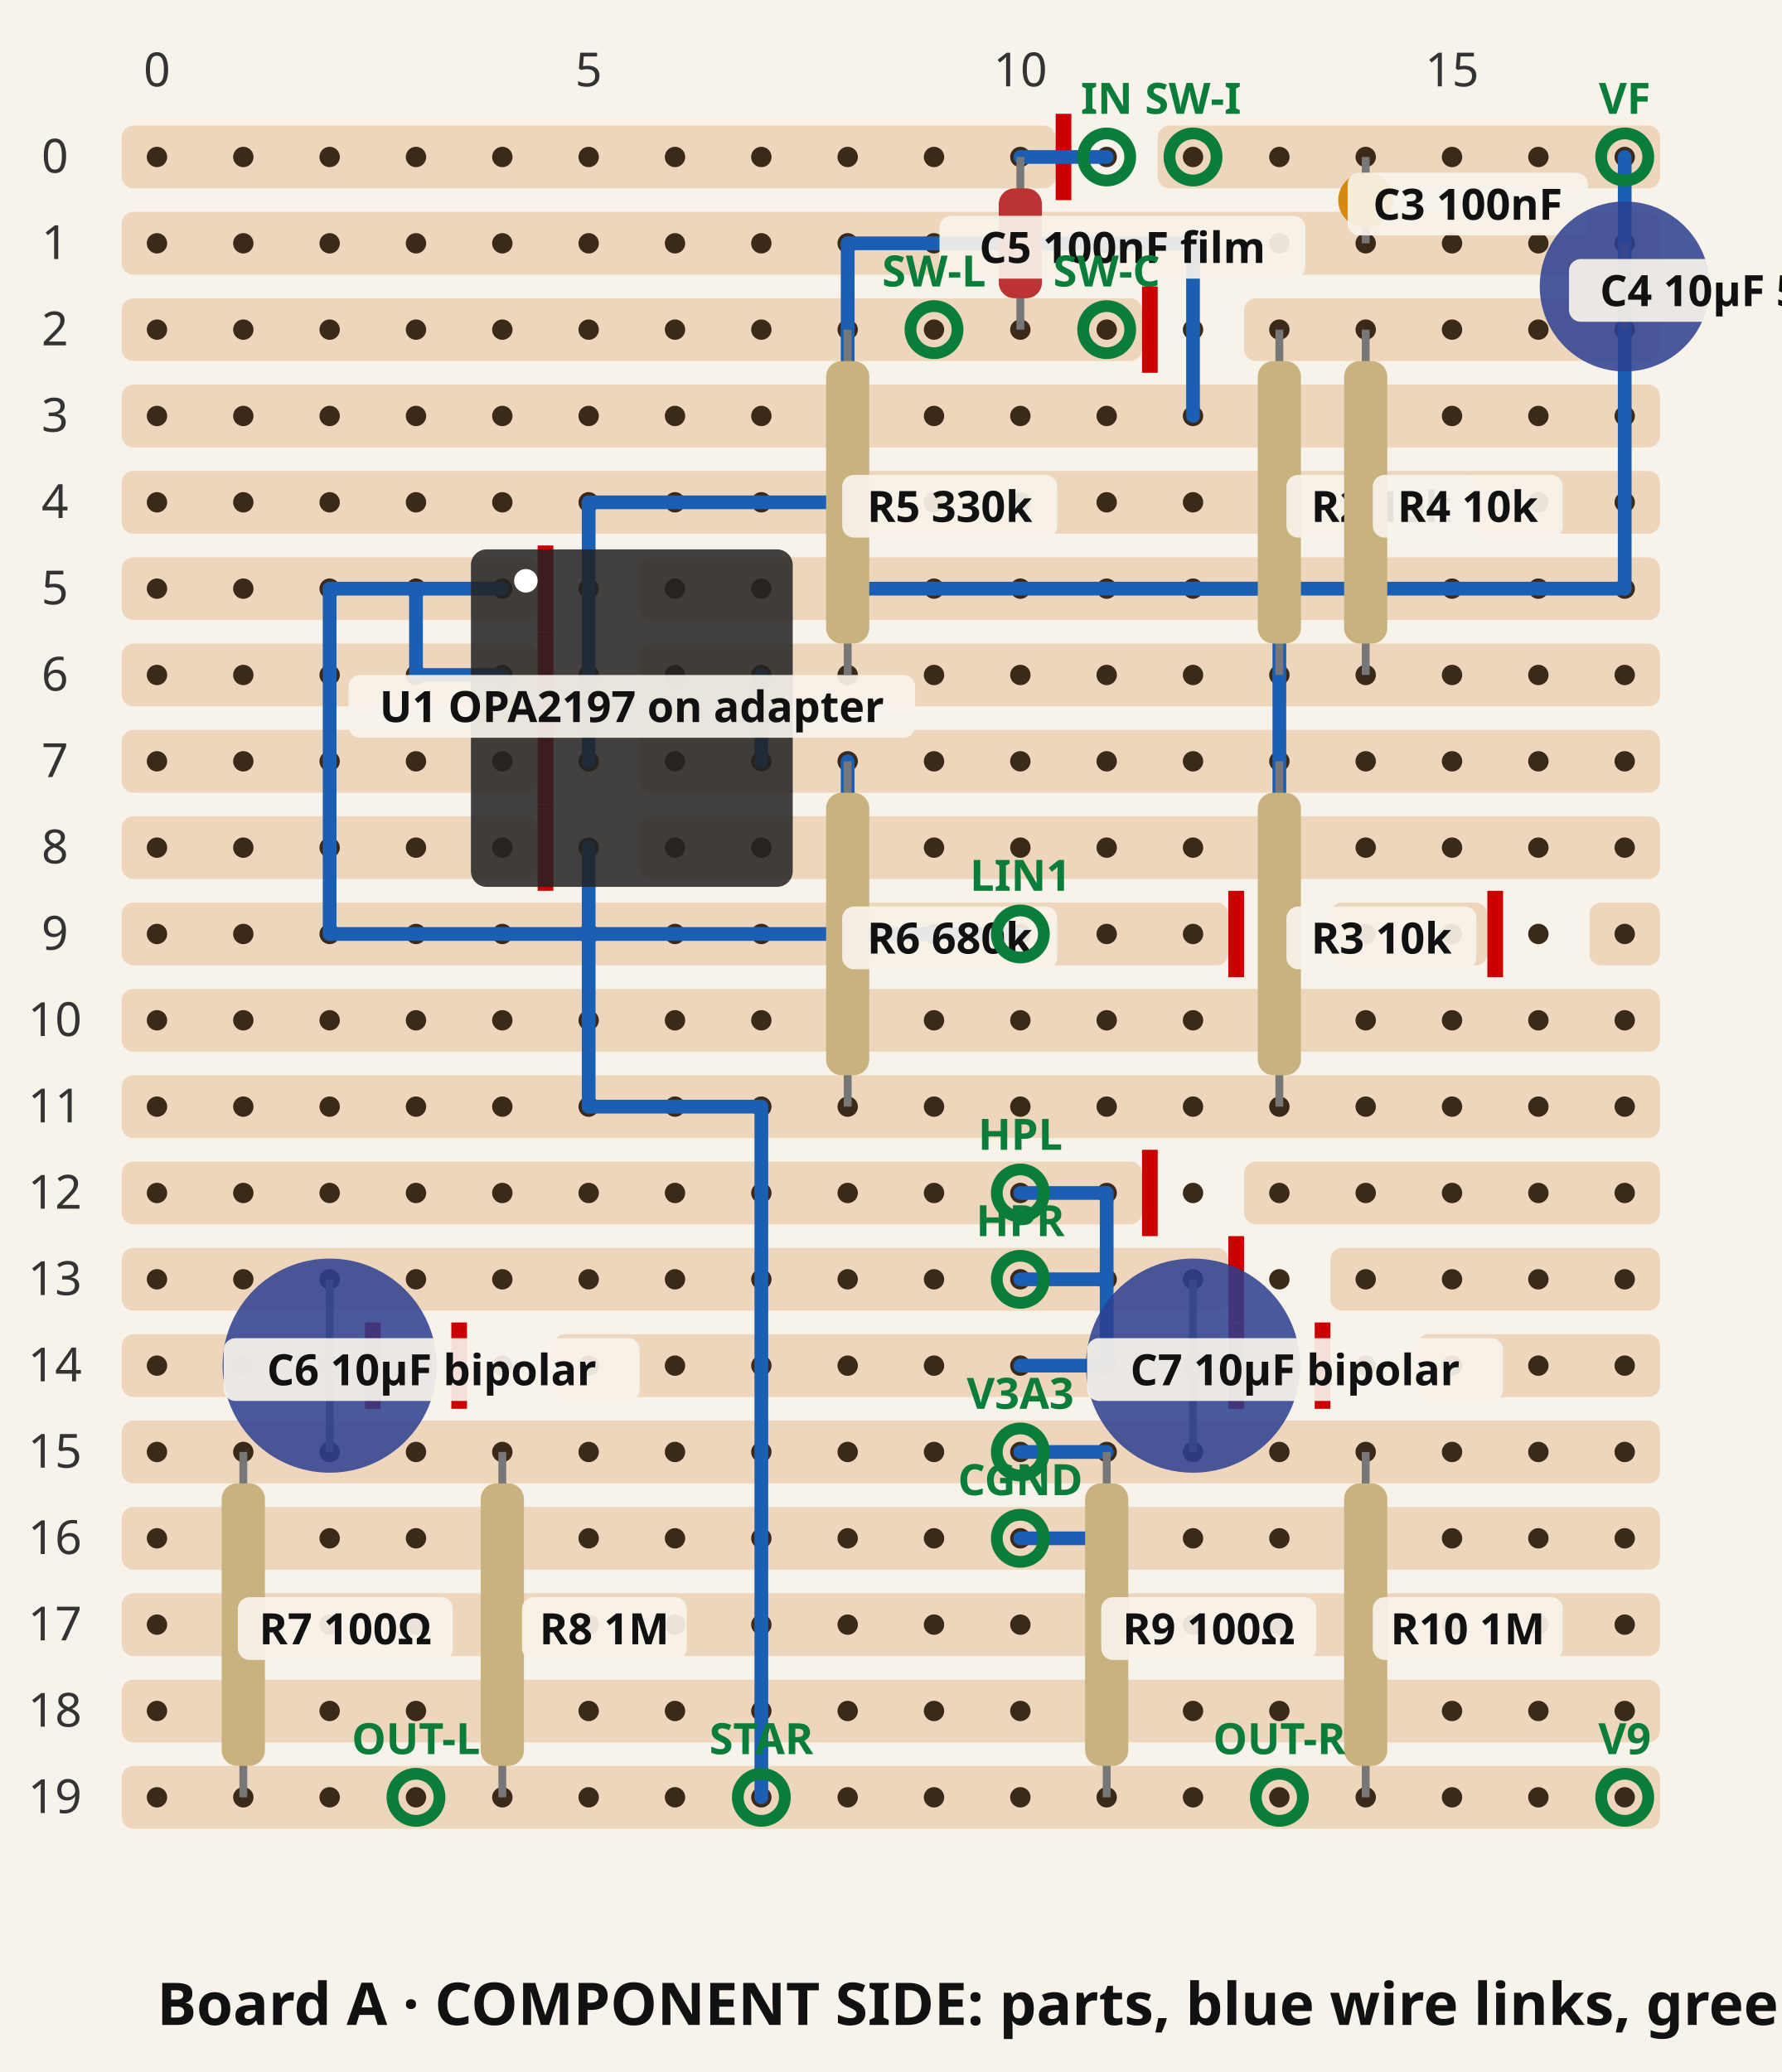
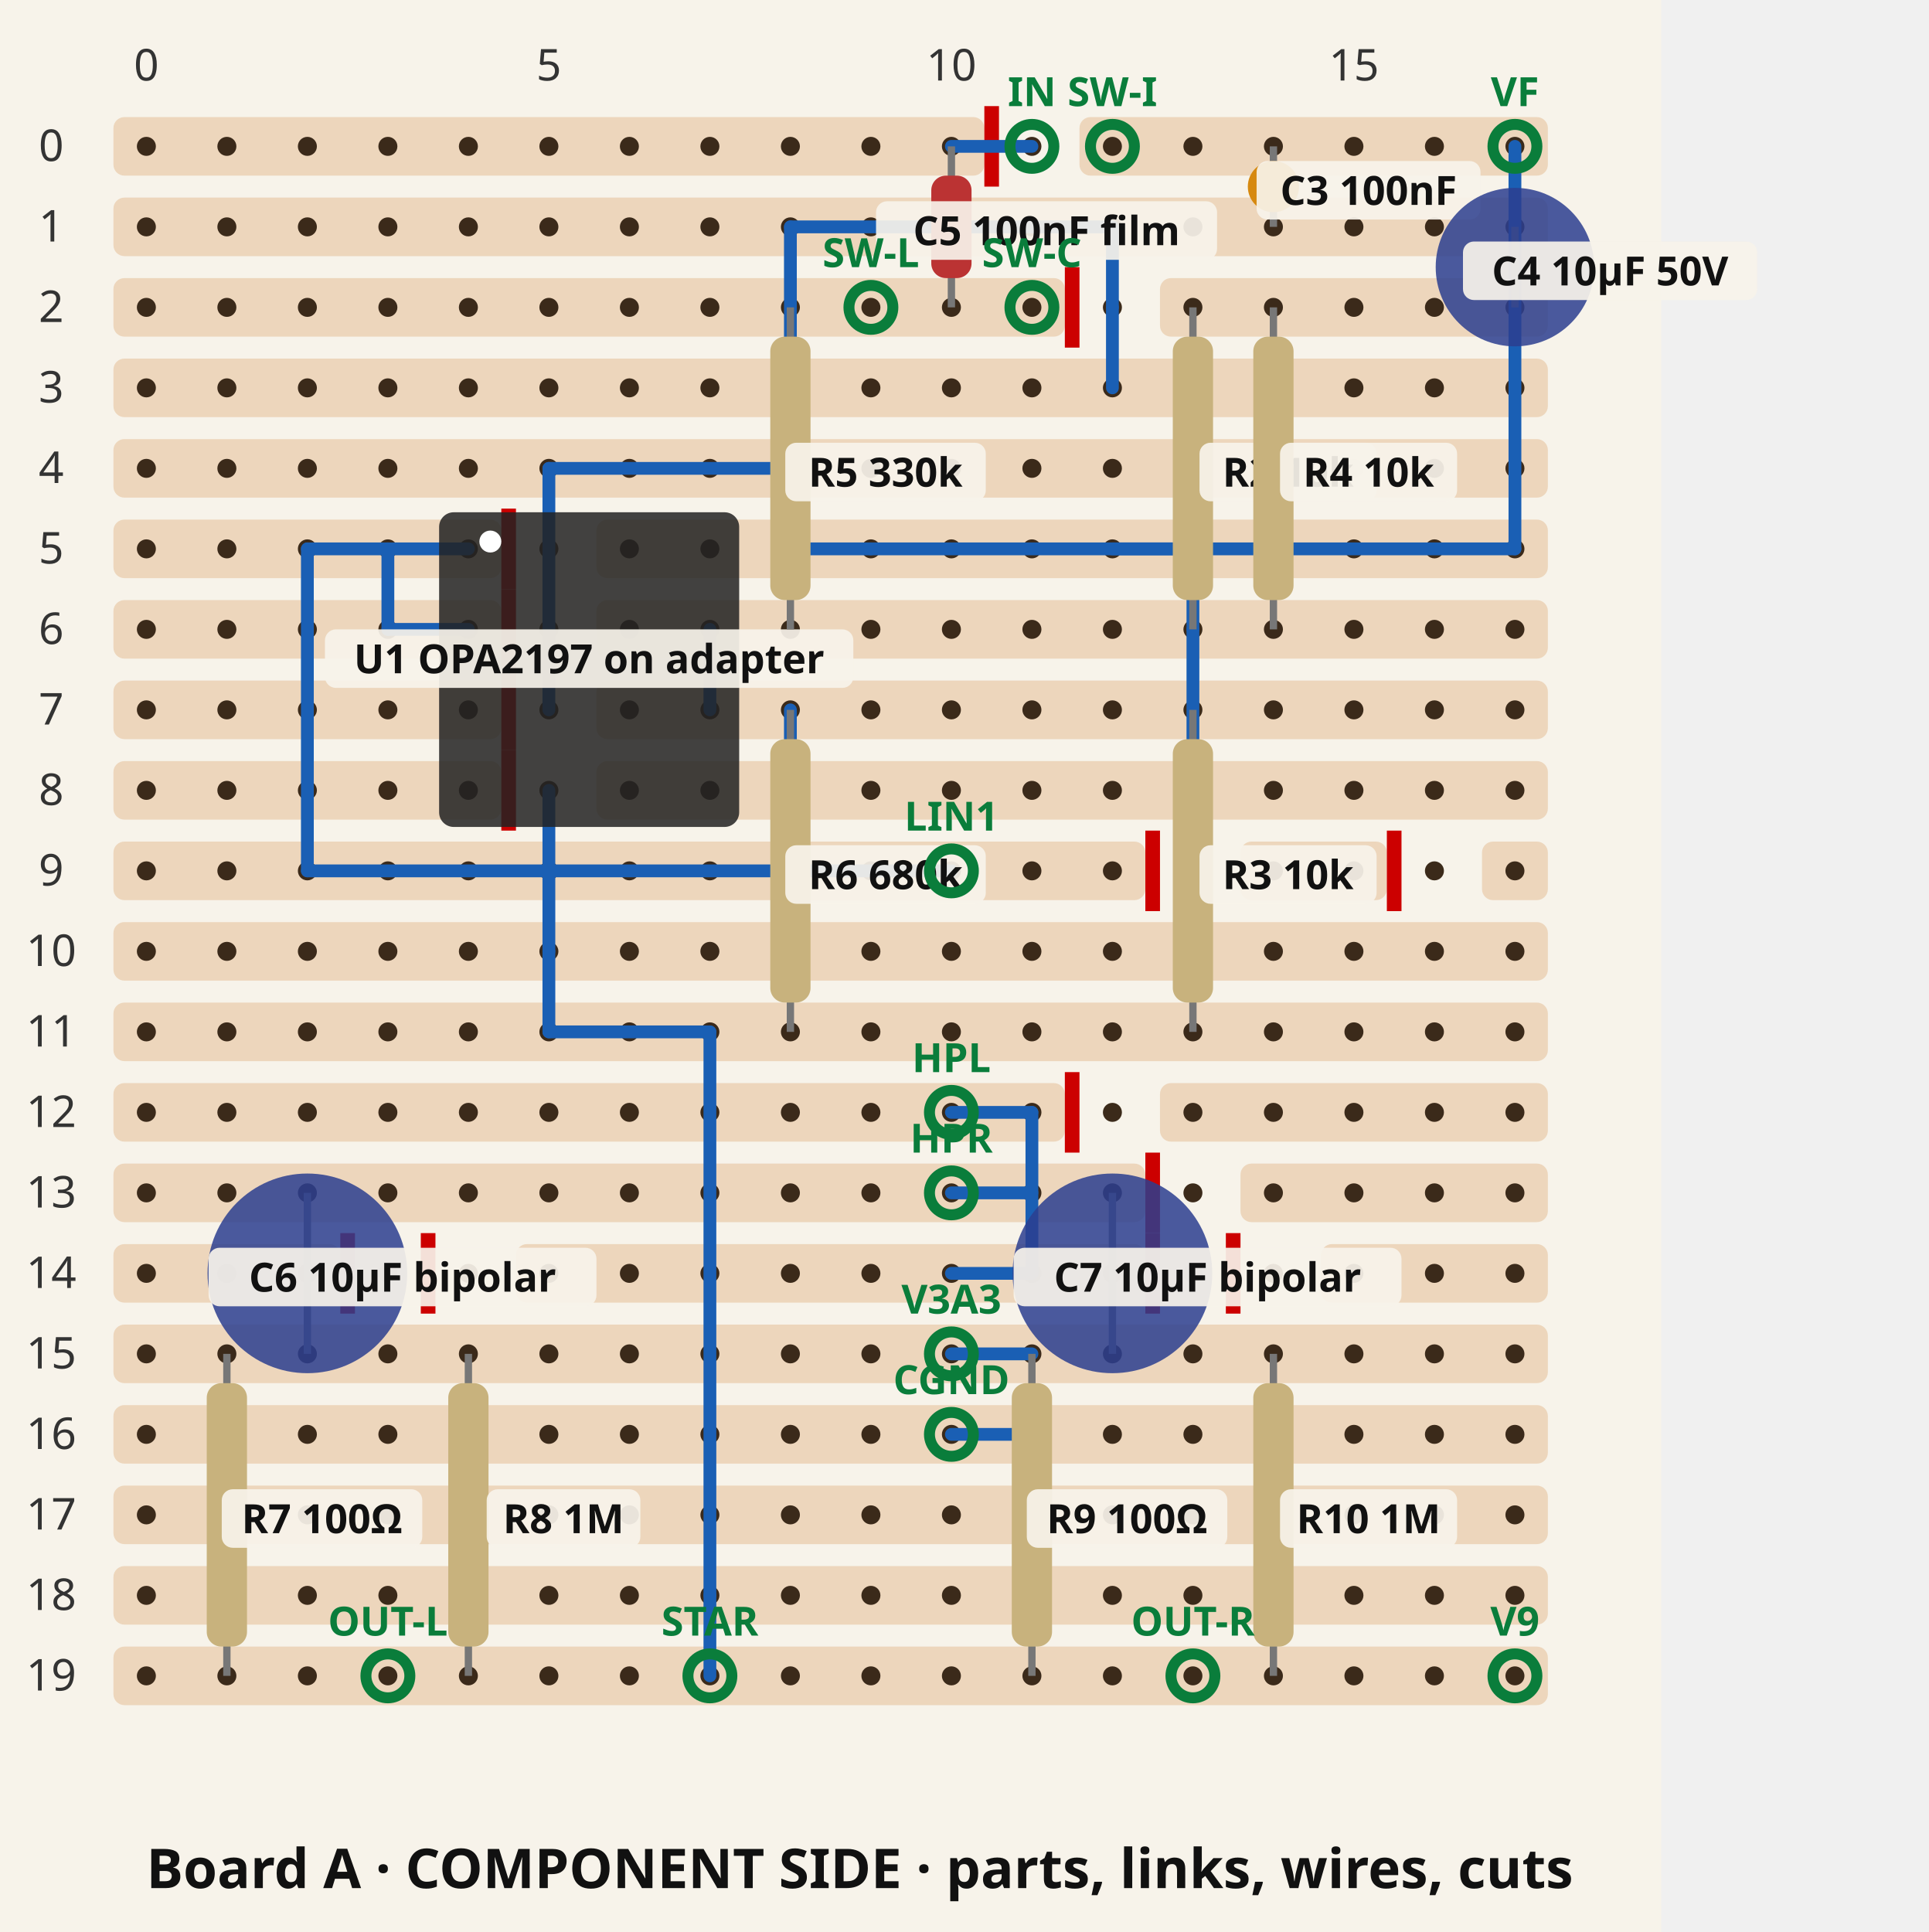
- <svg xmlns="http://www.w3.org/2000/svg" viewBox="0 0 454 528" width="454" height="528" font-family="system-ui,sans-serif">
+ <svg xmlns="http://www.w3.org/2000/svg" viewBox="0 0 527 528" width="527" height="528" font-family="system-ui,sans-serif">
  <rect width="454" height="528" fill="#f7f3ea" />
  <rect x="31" y="32" width="238" height="16" rx="3" fill="#d9a066" opacity="0.35" />
  <rect x="295" y="32" width="128" height="16" rx="3" fill="#d9a066" opacity="0.35" />
  <rect x="31" y="54" width="392" height="16" rx="3" fill="#d9a066" opacity="0.35" />
  <rect x="31" y="76" width="260" height="16" rx="3" fill="#d9a066" opacity="0.35" />
  <rect x="317" y="76" width="106" height="16" rx="3" fill="#d9a066" opacity="0.35" />
  <rect x="31" y="98" width="392" height="16" rx="3" fill="#d9a066" opacity="0.35" />
  <rect x="31" y="120" width="392" height="16" rx="3" fill="#d9a066" opacity="0.35" />
  <rect x="31" y="142" width="106" height="16" rx="3" fill="#d9a066" opacity="0.35" />
  <rect x="163" y="142" width="260" height="16" rx="3" fill="#d9a066" opacity="0.35" />
  <rect x="31" y="164" width="106" height="16" rx="3" fill="#d9a066" opacity="0.35" />
  <rect x="163" y="164" width="260" height="16" rx="3" fill="#d9a066" opacity="0.35" />
  <rect x="31" y="186" width="106" height="16" rx="3" fill="#d9a066" opacity="0.35" />
  <rect x="163" y="186" width="260" height="16" rx="3" fill="#d9a066" opacity="0.35" />
  <rect x="31" y="208" width="106" height="16" rx="3" fill="#d9a066" opacity="0.35" />
  <rect x="163" y="208" width="260" height="16" rx="3" fill="#d9a066" opacity="0.35" />
  <rect x="31" y="230" width="282" height="16" rx="3" fill="#d9a066" opacity="0.35" />
  <rect x="339" y="230" width="40" height="16" rx="3" fill="#d9a066" opacity="0.35" />
  <rect x="405" y="230" width="18" height="16" rx="3" fill="#d9a066" opacity="0.35" />
  <rect x="31" y="252" width="392" height="16" rx="3" fill="#d9a066" opacity="0.35" />
  <rect x="31" y="274" width="392" height="16" rx="3" fill="#d9a066" opacity="0.35" />
  <rect x="31" y="296" width="260" height="16" rx="3" fill="#d9a066" opacity="0.35" />
  <rect x="317" y="296" width="106" height="16" rx="3" fill="#d9a066" opacity="0.35" />
  <rect x="31" y="318" width="282" height="16" rx="3" fill="#d9a066" opacity="0.35" />
  <rect x="339" y="318" width="84" height="16" rx="3" fill="#d9a066" opacity="0.35" />
  <rect x="31" y="340" width="62" height="16" rx="3" fill="#d9a066" opacity="0.35" />
  <rect x="141" y="340" width="172" height="16" rx="3" fill="#d9a066" opacity="0.35" />
  <rect x="361" y="340" width="62" height="16" rx="3" fill="#d9a066" opacity="0.35" />
  <rect x="31" y="362" width="392" height="16" rx="3" fill="#d9a066" opacity="0.35" />
  <rect x="31" y="384" width="392" height="16" rx="3" fill="#d9a066" opacity="0.35" />
  <rect x="31" y="406" width="392" height="16" rx="3" fill="#d9a066" opacity="0.35" />
  <rect x="31" y="428" width="392" height="16" rx="3" fill="#d9a066" opacity="0.35" />
  <rect x="31" y="450" width="392" height="16" rx="3" fill="#d9a066" opacity="0.35" />
  <circle cx="40" cy="40" r="2.6" fill="#3b2a1a" />
  <circle cx="40" cy="62" r="2.6" fill="#3b2a1a" />
  <circle cx="40" cy="84" r="2.6" fill="#3b2a1a" />
  <circle cx="40" cy="106" r="2.6" fill="#3b2a1a" />
  <circle cx="40" cy="128" r="2.6" fill="#3b2a1a" />
  <circle cx="40" cy="150" r="2.6" fill="#3b2a1a" />
  <circle cx="40" cy="172" r="2.6" fill="#3b2a1a" />
  <circle cx="40" cy="194" r="2.6" fill="#3b2a1a" />
  <circle cx="40" cy="216" r="2.6" fill="#3b2a1a" />
  <circle cx="40" cy="238" r="2.6" fill="#3b2a1a" />
  <circle cx="40" cy="260" r="2.6" fill="#3b2a1a" />
  <circle cx="40" cy="282" r="2.6" fill="#3b2a1a" />
  <circle cx="40" cy="304" r="2.6" fill="#3b2a1a" />
  <circle cx="40" cy="326" r="2.6" fill="#3b2a1a" />
  <circle cx="40" cy="348" r="2.6" fill="#3b2a1a" />
  <circle cx="40" cy="370" r="2.6" fill="#3b2a1a" />
  <circle cx="40" cy="392" r="2.6" fill="#3b2a1a" />
  <circle cx="40" cy="414" r="2.6" fill="#3b2a1a" />
  <circle cx="40" cy="436" r="2.6" fill="#3b2a1a" />
  <circle cx="40" cy="458" r="2.6" fill="#3b2a1a" />
  <circle cx="62" cy="40" r="2.6" fill="#3b2a1a" />
  <circle cx="62" cy="62" r="2.6" fill="#3b2a1a" />
  <circle cx="62" cy="84" r="2.6" fill="#3b2a1a" />
  <circle cx="62" cy="106" r="2.6" fill="#3b2a1a" />
  <circle cx="62" cy="128" r="2.6" fill="#3b2a1a" />
  <circle cx="62" cy="150" r="2.6" fill="#3b2a1a" />
  <circle cx="62" cy="172" r="2.6" fill="#3b2a1a" />
  <circle cx="62" cy="194" r="2.6" fill="#3b2a1a" />
  <circle cx="62" cy="216" r="2.6" fill="#3b2a1a" />
  <circle cx="62" cy="238" r="2.6" fill="#3b2a1a" />
  <circle cx="62" cy="260" r="2.6" fill="#3b2a1a" />
  <circle cx="62" cy="282" r="2.6" fill="#3b2a1a" />
  <circle cx="62" cy="304" r="2.6" fill="#3b2a1a" />
  <circle cx="62" cy="326" r="2.6" fill="#3b2a1a" />
  <circle cx="62" cy="348" r="2.6" fill="#3b2a1a" />
  <circle cx="62" cy="370" r="2.6" fill="#3b2a1a" />
  <circle cx="62" cy="392" r="2.6" fill="#3b2a1a" />
  <circle cx="62" cy="414" r="2.6" fill="#3b2a1a" />
  <circle cx="62" cy="436" r="2.6" fill="#3b2a1a" />
  <circle cx="62" cy="458" r="2.6" fill="#3b2a1a" />
  <circle cx="84" cy="40" r="2.6" fill="#3b2a1a" />
  <circle cx="84" cy="62" r="2.6" fill="#3b2a1a" />
  <circle cx="84" cy="84" r="2.6" fill="#3b2a1a" />
  <circle cx="84" cy="106" r="2.6" fill="#3b2a1a" />
  <circle cx="84" cy="128" r="2.6" fill="#3b2a1a" />
  <circle cx="84" cy="150" r="2.6" fill="#3b2a1a" />
  <circle cx="84" cy="172" r="2.6" fill="#3b2a1a" />
  <circle cx="84" cy="194" r="2.6" fill="#3b2a1a" />
  <circle cx="84" cy="216" r="2.6" fill="#3b2a1a" />
  <circle cx="84" cy="238" r="2.6" fill="#3b2a1a" />
  <circle cx="84" cy="260" r="2.6" fill="#3b2a1a" />
  <circle cx="84" cy="282" r="2.6" fill="#3b2a1a" />
  <circle cx="84" cy="304" r="2.6" fill="#3b2a1a" />
  <circle cx="84" cy="326" r="2.6" fill="#3b2a1a" />
  <circle cx="84" cy="348" r="2.6" fill="#3b2a1a" />
  <circle cx="84" cy="370" r="2.6" fill="#3b2a1a" />
  <circle cx="84" cy="392" r="2.6" fill="#3b2a1a" />
  <circle cx="84" cy="414" r="2.6" fill="#3b2a1a" />
  <circle cx="84" cy="436" r="2.6" fill="#3b2a1a" />
  <circle cx="84" cy="458" r="2.6" fill="#3b2a1a" />
  <circle cx="106" cy="40" r="2.6" fill="#3b2a1a" />
  <circle cx="106" cy="62" r="2.6" fill="#3b2a1a" />
  <circle cx="106" cy="84" r="2.6" fill="#3b2a1a" />
  <circle cx="106" cy="106" r="2.6" fill="#3b2a1a" />
  <circle cx="106" cy="128" r="2.6" fill="#3b2a1a" />
  <circle cx="106" cy="150" r="2.6" fill="#3b2a1a" />
  <circle cx="106" cy="172" r="2.6" fill="#3b2a1a" />
  <circle cx="106" cy="194" r="2.6" fill="#3b2a1a" />
  <circle cx="106" cy="216" r="2.6" fill="#3b2a1a" />
  <circle cx="106" cy="238" r="2.6" fill="#3b2a1a" />
  <circle cx="106" cy="260" r="2.6" fill="#3b2a1a" />
  <circle cx="106" cy="282" r="2.6" fill="#3b2a1a" />
  <circle cx="106" cy="304" r="2.6" fill="#3b2a1a" />
  <circle cx="106" cy="326" r="2.6" fill="#3b2a1a" />
  <circle cx="106" cy="348" r="2.6" fill="#3b2a1a" />
  <circle cx="106" cy="370" r="2.6" fill="#3b2a1a" />
  <circle cx="106" cy="392" r="2.6" fill="#3b2a1a" />
  <circle cx="106" cy="414" r="2.6" fill="#3b2a1a" />
  <circle cx="106" cy="436" r="2.6" fill="#3b2a1a" />
  <circle cx="106" cy="458" r="2.6" fill="#3b2a1a" />
  <circle cx="128" cy="40" r="2.6" fill="#3b2a1a" />
  <circle cx="128" cy="62" r="2.6" fill="#3b2a1a" />
  <circle cx="128" cy="84" r="2.6" fill="#3b2a1a" />
  <circle cx="128" cy="106" r="2.6" fill="#3b2a1a" />
  <circle cx="128" cy="128" r="2.6" fill="#3b2a1a" />
  <circle cx="128" cy="150" r="2.6" fill="#3b2a1a" />
  <circle cx="128" cy="172" r="2.6" fill="#3b2a1a" />
  <circle cx="128" cy="194" r="2.6" fill="#3b2a1a" />
  <circle cx="128" cy="216" r="2.6" fill="#3b2a1a" />
  <circle cx="128" cy="238" r="2.6" fill="#3b2a1a" />
  <circle cx="128" cy="260" r="2.6" fill="#3b2a1a" />
  <circle cx="128" cy="282" r="2.6" fill="#3b2a1a" />
  <circle cx="128" cy="304" r="2.6" fill="#3b2a1a" />
  <circle cx="128" cy="326" r="2.6" fill="#3b2a1a" />
  <circle cx="128" cy="348" r="2.6" fill="#3b2a1a" />
  <circle cx="128" cy="370" r="2.6" fill="#3b2a1a" />
  <circle cx="128" cy="392" r="2.6" fill="#3b2a1a" />
  <circle cx="128" cy="414" r="2.6" fill="#3b2a1a" />
  <circle cx="128" cy="436" r="2.6" fill="#3b2a1a" />
  <circle cx="128" cy="458" r="2.6" fill="#3b2a1a" />
  <circle cx="150" cy="40" r="2.6" fill="#3b2a1a" />
  <circle cx="150" cy="62" r="2.6" fill="#3b2a1a" />
  <circle cx="150" cy="84" r="2.6" fill="#3b2a1a" />
  <circle cx="150" cy="106" r="2.6" fill="#3b2a1a" />
  <circle cx="150" cy="128" r="2.6" fill="#3b2a1a" />
  <circle cx="150" cy="150" r="2.6" fill="#3b2a1a" />
  <circle cx="150" cy="172" r="2.6" fill="#3b2a1a" />
  <circle cx="150" cy="194" r="2.6" fill="#3b2a1a" />
  <circle cx="150" cy="216" r="2.6" fill="#3b2a1a" />
  <circle cx="150" cy="238" r="2.6" fill="#3b2a1a" />
  <circle cx="150" cy="260" r="2.6" fill="#3b2a1a" />
  <circle cx="150" cy="282" r="2.6" fill="#3b2a1a" />
  <circle cx="150" cy="304" r="2.6" fill="#3b2a1a" />
  <circle cx="150" cy="326" r="2.6" fill="#3b2a1a" />
  <circle cx="150" cy="348" r="2.6" fill="#3b2a1a" />
  <circle cx="150" cy="370" r="2.6" fill="#3b2a1a" />
  <circle cx="150" cy="392" r="2.6" fill="#3b2a1a" />
  <circle cx="150" cy="414" r="2.6" fill="#3b2a1a" />
  <circle cx="150" cy="436" r="2.6" fill="#3b2a1a" />
  <circle cx="150" cy="458" r="2.6" fill="#3b2a1a" />
  <circle cx="172" cy="40" r="2.6" fill="#3b2a1a" />
  <circle cx="172" cy="62" r="2.6" fill="#3b2a1a" />
  <circle cx="172" cy="84" r="2.6" fill="#3b2a1a" />
  <circle cx="172" cy="106" r="2.6" fill="#3b2a1a" />
  <circle cx="172" cy="128" r="2.6" fill="#3b2a1a" />
  <circle cx="172" cy="150" r="2.6" fill="#3b2a1a" />
  <circle cx="172" cy="172" r="2.6" fill="#3b2a1a" />
  <circle cx="172" cy="194" r="2.6" fill="#3b2a1a" />
  <circle cx="172" cy="216" r="2.6" fill="#3b2a1a" />
  <circle cx="172" cy="238" r="2.6" fill="#3b2a1a" />
  <circle cx="172" cy="260" r="2.6" fill="#3b2a1a" />
  <circle cx="172" cy="282" r="2.6" fill="#3b2a1a" />
  <circle cx="172" cy="304" r="2.6" fill="#3b2a1a" />
  <circle cx="172" cy="326" r="2.6" fill="#3b2a1a" />
  <circle cx="172" cy="348" r="2.6" fill="#3b2a1a" />
  <circle cx="172" cy="370" r="2.6" fill="#3b2a1a" />
  <circle cx="172" cy="392" r="2.6" fill="#3b2a1a" />
  <circle cx="172" cy="414" r="2.6" fill="#3b2a1a" />
  <circle cx="172" cy="436" r="2.6" fill="#3b2a1a" />
  <circle cx="172" cy="458" r="2.6" fill="#3b2a1a" />
  <circle cx="194" cy="40" r="2.6" fill="#3b2a1a" />
  <circle cx="194" cy="62" r="2.6" fill="#3b2a1a" />
  <circle cx="194" cy="84" r="2.6" fill="#3b2a1a" />
  <circle cx="194" cy="106" r="2.6" fill="#3b2a1a" />
  <circle cx="194" cy="128" r="2.6" fill="#3b2a1a" />
  <circle cx="194" cy="150" r="2.6" fill="#3b2a1a" />
  <circle cx="194" cy="172" r="2.6" fill="#3b2a1a" />
  <circle cx="194" cy="194" r="2.6" fill="#3b2a1a" />
  <circle cx="194" cy="216" r="2.6" fill="#3b2a1a" />
  <circle cx="194" cy="238" r="2.6" fill="#3b2a1a" />
  <circle cx="194" cy="260" r="2.6" fill="#3b2a1a" />
  <circle cx="194" cy="282" r="2.6" fill="#3b2a1a" />
  <circle cx="194" cy="304" r="2.6" fill="#3b2a1a" />
  <circle cx="194" cy="326" r="2.6" fill="#3b2a1a" />
  <circle cx="194" cy="348" r="2.6" fill="#3b2a1a" />
  <circle cx="194" cy="370" r="2.6" fill="#3b2a1a" />
  <circle cx="194" cy="392" r="2.6" fill="#3b2a1a" />
  <circle cx="194" cy="414" r="2.6" fill="#3b2a1a" />
  <circle cx="194" cy="436" r="2.6" fill="#3b2a1a" />
  <circle cx="194" cy="458" r="2.6" fill="#3b2a1a" />
  <circle cx="216" cy="40" r="2.6" fill="#3b2a1a" />
  <circle cx="216" cy="62" r="2.6" fill="#3b2a1a" />
  <circle cx="216" cy="84" r="2.6" fill="#3b2a1a" />
  <circle cx="216" cy="106" r="2.6" fill="#3b2a1a" />
  <circle cx="216" cy="128" r="2.6" fill="#3b2a1a" />
  <circle cx="216" cy="150" r="2.6" fill="#3b2a1a" />
  <circle cx="216" cy="172" r="2.6" fill="#3b2a1a" />
  <circle cx="216" cy="194" r="2.6" fill="#3b2a1a" />
  <circle cx="216" cy="216" r="2.6" fill="#3b2a1a" />
  <circle cx="216" cy="238" r="2.6" fill="#3b2a1a" />
  <circle cx="216" cy="260" r="2.6" fill="#3b2a1a" />
  <circle cx="216" cy="282" r="2.6" fill="#3b2a1a" />
  <circle cx="216" cy="304" r="2.6" fill="#3b2a1a" />
  <circle cx="216" cy="326" r="2.6" fill="#3b2a1a" />
  <circle cx="216" cy="348" r="2.6" fill="#3b2a1a" />
  <circle cx="216" cy="370" r="2.6" fill="#3b2a1a" />
  <circle cx="216" cy="392" r="2.6" fill="#3b2a1a" />
  <circle cx="216" cy="414" r="2.6" fill="#3b2a1a" />
  <circle cx="216" cy="436" r="2.6" fill="#3b2a1a" />
  <circle cx="216" cy="458" r="2.6" fill="#3b2a1a" />
  <circle cx="238" cy="40" r="2.6" fill="#3b2a1a" />
  <circle cx="238" cy="62" r="2.6" fill="#3b2a1a" />
  <circle cx="238" cy="84" r="2.6" fill="#3b2a1a" />
  <circle cx="238" cy="106" r="2.6" fill="#3b2a1a" />
  <circle cx="238" cy="128" r="2.6" fill="#3b2a1a" />
  <circle cx="238" cy="150" r="2.6" fill="#3b2a1a" />
  <circle cx="238" cy="172" r="2.6" fill="#3b2a1a" />
  <circle cx="238" cy="194" r="2.6" fill="#3b2a1a" />
  <circle cx="238" cy="216" r="2.6" fill="#3b2a1a" />
  <circle cx="238" cy="238" r="2.6" fill="#3b2a1a" />
  <circle cx="238" cy="260" r="2.6" fill="#3b2a1a" />
  <circle cx="238" cy="282" r="2.6" fill="#3b2a1a" />
  <circle cx="238" cy="304" r="2.6" fill="#3b2a1a" />
  <circle cx="238" cy="326" r="2.6" fill="#3b2a1a" />
  <circle cx="238" cy="348" r="2.6" fill="#3b2a1a" />
  <circle cx="238" cy="370" r="2.6" fill="#3b2a1a" />
  <circle cx="238" cy="392" r="2.6" fill="#3b2a1a" />
  <circle cx="238" cy="414" r="2.6" fill="#3b2a1a" />
  <circle cx="238" cy="436" r="2.6" fill="#3b2a1a" />
  <circle cx="238" cy="458" r="2.6" fill="#3b2a1a" />
  <circle cx="260" cy="40" r="2.6" fill="#3b2a1a" />
  <circle cx="260" cy="62" r="2.6" fill="#3b2a1a" />
  <circle cx="260" cy="84" r="2.6" fill="#3b2a1a" />
  <circle cx="260" cy="106" r="2.6" fill="#3b2a1a" />
  <circle cx="260" cy="128" r="2.6" fill="#3b2a1a" />
  <circle cx="260" cy="150" r="2.6" fill="#3b2a1a" />
  <circle cx="260" cy="172" r="2.6" fill="#3b2a1a" />
  <circle cx="260" cy="194" r="2.6" fill="#3b2a1a" />
  <circle cx="260" cy="216" r="2.6" fill="#3b2a1a" />
  <circle cx="260" cy="238" r="2.6" fill="#3b2a1a" />
  <circle cx="260" cy="260" r="2.6" fill="#3b2a1a" />
  <circle cx="260" cy="282" r="2.6" fill="#3b2a1a" />
  <circle cx="260" cy="304" r="2.6" fill="#3b2a1a" />
  <circle cx="260" cy="326" r="2.6" fill="#3b2a1a" />
  <circle cx="260" cy="348" r="2.6" fill="#3b2a1a" />
  <circle cx="260" cy="370" r="2.6" fill="#3b2a1a" />
  <circle cx="260" cy="392" r="2.6" fill="#3b2a1a" />
  <circle cx="260" cy="414" r="2.6" fill="#3b2a1a" />
  <circle cx="260" cy="436" r="2.6" fill="#3b2a1a" />
  <circle cx="260" cy="458" r="2.6" fill="#3b2a1a" />
  <circle cx="282" cy="40" r="2.6" fill="#3b2a1a" />
  <circle cx="282" cy="62" r="2.6" fill="#3b2a1a" />
  <circle cx="282" cy="84" r="2.6" fill="#3b2a1a" />
  <circle cx="282" cy="106" r="2.6" fill="#3b2a1a" />
  <circle cx="282" cy="128" r="2.6" fill="#3b2a1a" />
  <circle cx="282" cy="150" r="2.6" fill="#3b2a1a" />
  <circle cx="282" cy="172" r="2.6" fill="#3b2a1a" />
  <circle cx="282" cy="194" r="2.6" fill="#3b2a1a" />
  <circle cx="282" cy="216" r="2.6" fill="#3b2a1a" />
  <circle cx="282" cy="238" r="2.6" fill="#3b2a1a" />
  <circle cx="282" cy="260" r="2.6" fill="#3b2a1a" />
  <circle cx="282" cy="282" r="2.6" fill="#3b2a1a" />
  <circle cx="282" cy="304" r="2.6" fill="#3b2a1a" />
  <circle cx="282" cy="326" r="2.6" fill="#3b2a1a" />
  <circle cx="282" cy="348" r="2.6" fill="#3b2a1a" />
  <circle cx="282" cy="370" r="2.6" fill="#3b2a1a" />
  <circle cx="282" cy="392" r="2.6" fill="#3b2a1a" />
  <circle cx="282" cy="414" r="2.6" fill="#3b2a1a" />
  <circle cx="282" cy="436" r="2.6" fill="#3b2a1a" />
  <circle cx="282" cy="458" r="2.6" fill="#3b2a1a" />
  <circle cx="304" cy="40" r="2.6" fill="#3b2a1a" />
  <circle cx="304" cy="62" r="2.6" fill="#3b2a1a" />
  <circle cx="304" cy="84" r="2.6" fill="#3b2a1a" />
  <circle cx="304" cy="106" r="2.6" fill="#3b2a1a" />
  <circle cx="304" cy="128" r="2.6" fill="#3b2a1a" />
  <circle cx="304" cy="150" r="2.6" fill="#3b2a1a" />
  <circle cx="304" cy="172" r="2.6" fill="#3b2a1a" />
  <circle cx="304" cy="194" r="2.6" fill="#3b2a1a" />
  <circle cx="304" cy="216" r="2.6" fill="#3b2a1a" />
  <circle cx="304" cy="238" r="2.6" fill="#3b2a1a" />
  <circle cx="304" cy="260" r="2.6" fill="#3b2a1a" />
  <circle cx="304" cy="282" r="2.6" fill="#3b2a1a" />
  <circle cx="304" cy="304" r="2.6" fill="#3b2a1a" />
  <circle cx="304" cy="326" r="2.6" fill="#3b2a1a" />
  <circle cx="304" cy="348" r="2.6" fill="#3b2a1a" />
  <circle cx="304" cy="370" r="2.6" fill="#3b2a1a" />
  <circle cx="304" cy="392" r="2.6" fill="#3b2a1a" />
  <circle cx="304" cy="414" r="2.6" fill="#3b2a1a" />
  <circle cx="304" cy="436" r="2.6" fill="#3b2a1a" />
  <circle cx="304" cy="458" r="2.6" fill="#3b2a1a" />
  <circle cx="326" cy="40" r="2.6" fill="#3b2a1a" />
  <circle cx="326" cy="62" r="2.6" fill="#3b2a1a" />
  <circle cx="326" cy="84" r="2.6" fill="#3b2a1a" />
  <circle cx="326" cy="106" r="2.6" fill="#3b2a1a" />
  <circle cx="326" cy="128" r="2.6" fill="#3b2a1a" />
  <circle cx="326" cy="150" r="2.6" fill="#3b2a1a" />
  <circle cx="326" cy="172" r="2.6" fill="#3b2a1a" />
  <circle cx="326" cy="194" r="2.6" fill="#3b2a1a" />
  <circle cx="326" cy="216" r="2.6" fill="#3b2a1a" />
  <circle cx="326" cy="238" r="2.6" fill="#3b2a1a" />
  <circle cx="326" cy="260" r="2.6" fill="#3b2a1a" />
  <circle cx="326" cy="282" r="2.6" fill="#3b2a1a" />
  <circle cx="326" cy="304" r="2.6" fill="#3b2a1a" />
  <circle cx="326" cy="326" r="2.6" fill="#3b2a1a" />
  <circle cx="326" cy="348" r="2.6" fill="#3b2a1a" />
  <circle cx="326" cy="370" r="2.6" fill="#3b2a1a" />
  <circle cx="326" cy="392" r="2.6" fill="#3b2a1a" />
  <circle cx="326" cy="414" r="2.6" fill="#3b2a1a" />
  <circle cx="326" cy="436" r="2.6" fill="#3b2a1a" />
  <circle cx="326" cy="458" r="2.6" fill="#3b2a1a" />
  <circle cx="348" cy="40" r="2.6" fill="#3b2a1a" />
  <circle cx="348" cy="62" r="2.6" fill="#3b2a1a" />
  <circle cx="348" cy="84" r="2.6" fill="#3b2a1a" />
  <circle cx="348" cy="106" r="2.6" fill="#3b2a1a" />
  <circle cx="348" cy="128" r="2.6" fill="#3b2a1a" />
  <circle cx="348" cy="150" r="2.6" fill="#3b2a1a" />
  <circle cx="348" cy="172" r="2.6" fill="#3b2a1a" />
  <circle cx="348" cy="194" r="2.6" fill="#3b2a1a" />
  <circle cx="348" cy="216" r="2.6" fill="#3b2a1a" />
  <circle cx="348" cy="238" r="2.6" fill="#3b2a1a" />
  <circle cx="348" cy="260" r="2.6" fill="#3b2a1a" />
  <circle cx="348" cy="282" r="2.6" fill="#3b2a1a" />
  <circle cx="348" cy="304" r="2.6" fill="#3b2a1a" />
  <circle cx="348" cy="326" r="2.6" fill="#3b2a1a" />
  <circle cx="348" cy="348" r="2.6" fill="#3b2a1a" />
  <circle cx="348" cy="370" r="2.6" fill="#3b2a1a" />
  <circle cx="348" cy="392" r="2.6" fill="#3b2a1a" />
  <circle cx="348" cy="414" r="2.6" fill="#3b2a1a" />
  <circle cx="348" cy="436" r="2.6" fill="#3b2a1a" />
  <circle cx="348" cy="458" r="2.6" fill="#3b2a1a" />
  <circle cx="370" cy="40" r="2.6" fill="#3b2a1a" />
  <circle cx="370" cy="62" r="2.6" fill="#3b2a1a" />
  <circle cx="370" cy="84" r="2.6" fill="#3b2a1a" />
  <circle cx="370" cy="106" r="2.6" fill="#3b2a1a" />
  <circle cx="370" cy="128" r="2.6" fill="#3b2a1a" />
  <circle cx="370" cy="150" r="2.6" fill="#3b2a1a" />
  <circle cx="370" cy="172" r="2.6" fill="#3b2a1a" />
  <circle cx="370" cy="194" r="2.6" fill="#3b2a1a" />
  <circle cx="370" cy="216" r="2.6" fill="#3b2a1a" />
  <circle cx="370" cy="238" r="2.6" fill="#3b2a1a" />
  <circle cx="370" cy="260" r="2.6" fill="#3b2a1a" />
  <circle cx="370" cy="282" r="2.6" fill="#3b2a1a" />
  <circle cx="370" cy="304" r="2.6" fill="#3b2a1a" />
  <circle cx="370" cy="326" r="2.6" fill="#3b2a1a" />
  <circle cx="370" cy="348" r="2.6" fill="#3b2a1a" />
  <circle cx="370" cy="370" r="2.6" fill="#3b2a1a" />
  <circle cx="370" cy="392" r="2.6" fill="#3b2a1a" />
  <circle cx="370" cy="414" r="2.6" fill="#3b2a1a" />
  <circle cx="370" cy="436" r="2.6" fill="#3b2a1a" />
  <circle cx="370" cy="458" r="2.6" fill="#3b2a1a" />
  <circle cx="392" cy="40" r="2.6" fill="#3b2a1a" />
  <circle cx="392" cy="62" r="2.6" fill="#3b2a1a" />
  <circle cx="392" cy="84" r="2.6" fill="#3b2a1a" />
  <circle cx="392" cy="106" r="2.6" fill="#3b2a1a" />
  <circle cx="392" cy="128" r="2.6" fill="#3b2a1a" />
  <circle cx="392" cy="150" r="2.6" fill="#3b2a1a" />
  <circle cx="392" cy="172" r="2.6" fill="#3b2a1a" />
  <circle cx="392" cy="194" r="2.6" fill="#3b2a1a" />
  <circle cx="392" cy="216" r="2.6" fill="#3b2a1a" />
  <circle cx="392" cy="238" r="2.6" fill="#3b2a1a" />
  <circle cx="392" cy="260" r="2.6" fill="#3b2a1a" />
  <circle cx="392" cy="282" r="2.6" fill="#3b2a1a" />
  <circle cx="392" cy="304" r="2.6" fill="#3b2a1a" />
  <circle cx="392" cy="326" r="2.6" fill="#3b2a1a" />
  <circle cx="392" cy="348" r="2.6" fill="#3b2a1a" />
  <circle cx="392" cy="370" r="2.6" fill="#3b2a1a" />
  <circle cx="392" cy="392" r="2.6" fill="#3b2a1a" />
  <circle cx="392" cy="414" r="2.6" fill="#3b2a1a" />
  <circle cx="392" cy="436" r="2.6" fill="#3b2a1a" />
  <circle cx="392" cy="458" r="2.6" fill="#3b2a1a" />
  <circle cx="414" cy="40" r="2.6" fill="#3b2a1a" />
  <circle cx="414" cy="62" r="2.6" fill="#3b2a1a" />
  <circle cx="414" cy="84" r="2.6" fill="#3b2a1a" />
  <circle cx="414" cy="106" r="2.6" fill="#3b2a1a" />
  <circle cx="414" cy="128" r="2.6" fill="#3b2a1a" />
  <circle cx="414" cy="150" r="2.6" fill="#3b2a1a" />
  <circle cx="414" cy="172" r="2.6" fill="#3b2a1a" />
  <circle cx="414" cy="194" r="2.6" fill="#3b2a1a" />
  <circle cx="414" cy="216" r="2.6" fill="#3b2a1a" />
  <circle cx="414" cy="238" r="2.6" fill="#3b2a1a" />
  <circle cx="414" cy="260" r="2.6" fill="#3b2a1a" />
  <circle cx="414" cy="282" r="2.6" fill="#3b2a1a" />
  <circle cx="414" cy="304" r="2.6" fill="#3b2a1a" />
  <circle cx="414" cy="326" r="2.6" fill="#3b2a1a" />
  <circle cx="414" cy="348" r="2.6" fill="#3b2a1a" />
  <circle cx="414" cy="370" r="2.6" fill="#3b2a1a" />
  <circle cx="414" cy="392" r="2.6" fill="#3b2a1a" />
  <circle cx="414" cy="414" r="2.6" fill="#3b2a1a" />
  <circle cx="414" cy="436" r="2.6" fill="#3b2a1a" />
  <circle cx="414" cy="458" r="2.6" fill="#3b2a1a" />
  <line x1="95.0" y1="337" x2="95.0" y2="359" stroke="#c00" stroke-width="4" />
  <line x1="117.0" y1="337" x2="117.0" y2="359" stroke="#c00" stroke-width="4" />
  <line x1="139.0" y1="139" x2="139.0" y2="161" stroke="#c00" stroke-width="4" />
  <line x1="139.0" y1="161" x2="139.0" y2="183" stroke="#c00" stroke-width="4" />
  <line x1="139.0" y1="183" x2="139.0" y2="205" stroke="#c00" stroke-width="4" />
  <line x1="139.0" y1="205" x2="139.0" y2="227" stroke="#c00" stroke-width="4" />
  <line x1="271.0" y1="29" x2="271.0" y2="51" stroke="#c00" stroke-width="4" />
  <line x1="293.0" y1="73" x2="293.0" y2="95" stroke="#c00" stroke-width="4" />
  <line x1="293.0" y1="293" x2="293.0" y2="315" stroke="#c00" stroke-width="4" />
  <line x1="315.0" y1="227" x2="315.0" y2="249" stroke="#c00" stroke-width="4" />
  <line x1="315.0" y1="315" x2="315.0" y2="337" stroke="#c00" stroke-width="4" />
  <line x1="315.0" y1="337" x2="315.0" y2="359" stroke="#c00" stroke-width="4" />
  <line x1="337.0" y1="337" x2="337.0" y2="359" stroke="#c00" stroke-width="4" />
  <line x1="381.0" y1="227" x2="381.0" y2="249" stroke="#c00" stroke-width="4" />
  <text x="40" y="22" font-size="12" text-anchor="middle" fill="#333">0</text>
  <text x="150" y="22" font-size="12" text-anchor="middle" fill="#333">5</text>
  <text x="260" y="22" font-size="12" text-anchor="middle" fill="#333">10</text>
  <text x="370" y="22" font-size="12" text-anchor="middle" fill="#333">15</text>
  <text x="14" y="44" font-size="12" text-anchor="middle" fill="#333">0</text>
  <text x="14" y="66" font-size="12" text-anchor="middle" fill="#333">1</text>
  <text x="14" y="88" font-size="12" text-anchor="middle" fill="#333">2</text>
  <text x="14" y="110" font-size="12" text-anchor="middle" fill="#333">3</text>
  <text x="14" y="132" font-size="12" text-anchor="middle" fill="#333">4</text>
  <text x="14" y="154" font-size="12" text-anchor="middle" fill="#333">5</text>
  <text x="14" y="176" font-size="12" text-anchor="middle" fill="#333">6</text>
  <text x="14" y="198" font-size="12" text-anchor="middle" fill="#333">7</text>
  <text x="14" y="220" font-size="12" text-anchor="middle" fill="#333">8</text>
  <text x="14" y="242" font-size="12" text-anchor="middle" fill="#333">9</text>
  <text x="14" y="264" font-size="12" text-anchor="middle" fill="#333">10</text>
  <text x="14" y="286" font-size="12" text-anchor="middle" fill="#333">11</text>
  <text x="14" y="308" font-size="12" text-anchor="middle" fill="#333">12</text>
  <text x="14" y="330" font-size="12" text-anchor="middle" fill="#333">13</text>
  <text x="14" y="352" font-size="12" text-anchor="middle" fill="#333">14</text>
  <text x="14" y="374" font-size="12" text-anchor="middle" fill="#333">15</text>
  <text x="14" y="396" font-size="12" text-anchor="middle" fill="#333">16</text>
  <text x="14" y="418" font-size="12" text-anchor="middle" fill="#333">17</text>
  <text x="14" y="440" font-size="12" text-anchor="middle" fill="#333">18</text>
  <text x="14" y="462" font-size="12" text-anchor="middle" fill="#333">19</text>
  <line x1="106" y1="150" x2="128" y2="150" stroke="#1a5fb4" stroke-width="3.5" stroke-linecap="round" />
  <line x1="106" y1="150" x2="106" y2="172" stroke="#1a5fb4" stroke-width="3.5" stroke-linecap="round" />
  <line x1="106" y1="172" x2="128" y2="172" stroke="#1a5fb4" stroke-width="3.5" stroke-linecap="round" />
  <line x1="106" y1="150" x2="84" y2="150" stroke="#1a5fb4" stroke-width="3.5" stroke-linecap="round" />
  <line x1="84" y1="150" x2="84" y2="238" stroke="#1a5fb4" stroke-width="3.5" stroke-linecap="round" />
  <line x1="84" y1="238" x2="260" y2="238" stroke="#1a5fb4" stroke-width="3.5" stroke-linecap="round" />
  <line x1="150" y1="194" x2="150" y2="128" stroke="#1a5fb4" stroke-width="3.5" stroke-linecap="round" />
  <line x1="150" y1="128" x2="216" y2="128" stroke="#1a5fb4" stroke-width="3.5" stroke-linecap="round" />
  <line x1="216" y1="128" x2="216" y2="62" stroke="#1a5fb4" stroke-width="3.5" stroke-linecap="round" />
  <line x1="216" y1="62" x2="282" y2="62" stroke="#1a5fb4" stroke-width="3.5" stroke-linecap="round" />
  <line x1="282" y1="62" x2="304" y2="62" stroke="#1a5fb4" stroke-width="3.5" stroke-linecap="round" />
  <line x1="304" y1="62" x2="304" y2="84" stroke="#1a5fb4" stroke-width="3.5" stroke-linecap="round" />
  <line x1="304" y1="84" x2="304" y2="106" stroke="#1a5fb4" stroke-width="3.5" stroke-linecap="round" />
  <line x1="282" y1="40" x2="260" y2="40" stroke="#1a5fb4" stroke-width="3.5" stroke-linecap="round" />
  <line x1="150" y1="216" x2="150" y2="260" stroke="#1a5fb4" stroke-width="3.5" stroke-linecap="round" />
  <line x1="150" y1="260" x2="150" y2="282" stroke="#1a5fb4" stroke-width="3.5" stroke-linecap="round" />
  <line x1="150" y1="282" x2="194" y2="282" stroke="#1a5fb4" stroke-width="3.5" stroke-linecap="round" />
  <line x1="194" y1="282" x2="194" y2="436" stroke="#1a5fb4" stroke-width="3.5" stroke-linecap="round" />
  <line x1="194" y1="436" x2="194" y2="458" stroke="#1a5fb4" stroke-width="3.5" stroke-linecap="round" />
  <line x1="194" y1="172" x2="194" y2="194" stroke="#1a5fb4" stroke-width="3.5" stroke-linecap="round" />
  <line x1="216" y1="194" x2="216" y2="216" stroke="#1a5fb4" stroke-width="3.5" stroke-linecap="round" />
  <line x1="216" y1="216" x2="216" y2="238" stroke="#1a5fb4" stroke-width="3.5" stroke-linecap="round" />
  <line x1="216" y1="150" x2="238" y2="150" stroke="#1a5fb4" stroke-width="3.5" stroke-linecap="round" />
  <line x1="238" y1="150" x2="414" y2="150" stroke="#1a5fb4" stroke-width="3.5" stroke-linecap="round" />
  <line x1="414" y1="150" x2="414" y2="40" stroke="#1a5fb4" stroke-width="3.5" stroke-linecap="round" />
  <line x1="326" y1="238" x2="326" y2="172" stroke="#1a5fb4" stroke-width="3.5" stroke-linecap="round" />
  <line x1="326" y1="172" x2="326" y2="150" stroke="#1a5fb4" stroke-width="3.5" stroke-linecap="round" />
  <line x1="326" y1="150" x2="304" y2="150" stroke="#1a5fb4" stroke-width="3.5" stroke-linecap="round" />
  <line x1="260" y1="348" x2="282" y2="348" stroke="#1a5fb4" stroke-width="3.5" stroke-linecap="round" />
  <line x1="282" y1="348" x2="282" y2="304" stroke="#1a5fb4" stroke-width="3.5" stroke-linecap="round" />
  <line x1="282" y1="304" x2="260" y2="304" stroke="#1a5fb4" stroke-width="3.5" stroke-linecap="round" />
  <line x1="282" y1="326" x2="260" y2="326" stroke="#1a5fb4" stroke-width="3.5" stroke-linecap="round" />
  <line x1="282" y1="370" x2="260" y2="370" stroke="#1a5fb4" stroke-width="3.5" stroke-linecap="round" />
  <line x1="282" y1="392" x2="260" y2="392" stroke="#1a5fb4" stroke-width="3.5" stroke-linecap="round" />
  <rect x="120" y="140" width="82" height="86" rx="4" fill="#222" opacity=".85" />
  <circle cx="134" cy="148" r="3" fill="#fff" />
  <rect x="88.8" y="172.0" width="144.4" height="16" rx="3" fill="#f7f3ea" opacity=".92" />
  <text x="161.0" y="184.0" font-size="11" font-weight="700" text-anchor="middle" fill="#111">U1 OPA2197 on adapter</text>
  <line x1="260" y1="40" x2="260" y2="84" stroke="#777" stroke-width="2" />
  <rect x="254.5" y="48.0" width="11" height="28" rx="4" fill="#b33" />
  <rect x="239.4" y="55.0" width="93.2" height="16" rx="3" fill="#f7f3ea" opacity=".92" />
  <text x="286.0" y="67.0" font-size="11" font-weight="700" text-anchor="middle" fill="#111">C5 100nF film</text>
  <line x1="216" y1="84" x2="216" y2="172" stroke="#777" stroke-width="2" />
  <rect x="210.5" y="92.0" width="11" height="72" rx="4" fill="#c8b27d" />
  <rect x="214.6" y="121.0" width="54.8" height="16" rx="3" fill="#f7f3ea" opacity=".92" />
  <text x="242.0" y="133.0" font-size="11" font-weight="700" text-anchor="middle" fill="#111">R5 330k</text>
  <line x1="216" y1="194" x2="216" y2="282" stroke="#777" stroke-width="2" />
  <rect x="210.5" y="202.0" width="11" height="72" rx="4" fill="#c8b27d" />
  <rect x="214.6" y="231.0" width="54.8" height="16" rx="3" fill="#f7f3ea" opacity=".92" />
  <text x="242.0" y="243.0" font-size="11" font-weight="700" text-anchor="middle" fill="#111">R6 680k</text>
  <line x1="348" y1="40" x2="348" y2="62" stroke="#777" stroke-width="2" />
  <circle cx="348.0" cy="51.0" r="7" fill="#d68910" />
  <rect x="343.4" y="44.0" width="61.2" height="16" rx="3" fill="#f7f3ea" opacity=".92" />
  <text x="374.0" y="56.0" font-size="11" font-weight="700" text-anchor="middle" fill="#111">C3 100nF</text>
  <line x1="414" y1="62" x2="414" y2="84" stroke="#777" stroke-width="2" />
  <circle cx="414.0" cy="73.0" r="21.654" fill="#2c3e8f" opacity=".85" />
  <rect x="399.8" y="66.0" width="80.4" height="16" rx="3" fill="#f7f3ea" opacity=".92" />
  <text x="440.0" y="78.0" font-size="11" font-weight="700" text-anchor="middle" fill="#111">C4 10µF 50V</text>
  <line x1="326" y1="84" x2="326" y2="172" stroke="#777" stroke-width="2" />
  <rect x="320.5" y="92.0" width="11" height="72" rx="4" fill="#c8b27d" />
  <rect x="327.8" y="121.0" width="48.4" height="16" rx="3" fill="#f7f3ea" opacity=".92" />
  <text x="352.0" y="133.0" font-size="11" font-weight="700" text-anchor="middle" fill="#111">R2 10k</text>
  <line x1="326" y1="194" x2="326" y2="282" stroke="#777" stroke-width="2" />
  <rect x="320.5" y="202.0" width="11" height="72" rx="4" fill="#c8b27d" />
  <rect x="327.8" y="231.0" width="48.4" height="16" rx="3" fill="#f7f3ea" opacity=".92" />
  <text x="352.0" y="243.0" font-size="11" font-weight="700" text-anchor="middle" fill="#111">R3 10k</text>
  <line x1="348" y1="84" x2="348" y2="172" stroke="#777" stroke-width="2" />
  <rect x="342.5" y="92.0" width="11" height="72" rx="4" fill="#c8b27d" />
  <rect x="349.8" y="121.0" width="48.4" height="16" rx="3" fill="#f7f3ea" opacity=".92" />
  <text x="374.0" y="133.0" font-size="11" font-weight="700" text-anchor="middle" fill="#111">R4 10k</text>
  <line x1="84" y1="326" x2="84" y2="370" stroke="#777" stroke-width="2" />
  <circle cx="84.0" cy="348.0" r="27.283" fill="#2c3e8f" opacity=".85" />
  <rect x="57.0" y="341.0" width="106.0" height="16" rx="3" fill="#f7f3ea" opacity=".92" />
  <text x="110.0" y="353.0" font-size="11" font-weight="700" text-anchor="middle" fill="#111">C6 10µF bipolar</text>
  <line x1="62" y1="370" x2="62" y2="458" stroke="#777" stroke-width="2" />
  <rect x="56.5" y="378.0" width="11" height="72" rx="4" fill="#c8b27d" />
  <rect x="60.6" y="407.0" width="54.8" height="16" rx="3" fill="#f7f3ea" opacity=".92" />
  <text x="88.0" y="419.0" font-size="11" font-weight="700" text-anchor="middle" fill="#111">R7 100Ω</text>
  <line x1="128" y1="370" x2="128" y2="458" stroke="#777" stroke-width="2" />
  <rect x="122.5" y="378.0" width="11" height="72" rx="4" fill="#c8b27d" />
  <rect x="133.0" y="407.0" width="42.0" height="16" rx="3" fill="#f7f3ea" opacity=".92" />
  <text x="154.0" y="419.0" font-size="11" font-weight="700" text-anchor="middle" fill="#111">R8 1M</text>
  <line x1="304" y1="326" x2="304" y2="370" stroke="#777" stroke-width="2" />
  <circle cx="304.0" cy="348.0" r="27.283" fill="#2c3e8f" opacity=".85" />
  <rect x="277.0" y="341.0" width="106.0" height="16" rx="3" fill="#f7f3ea" opacity=".92" />
  <text x="330.0" y="353.0" font-size="11" font-weight="700" text-anchor="middle" fill="#111">C7 10µF bipolar</text>
  <line x1="282" y1="370" x2="282" y2="458" stroke="#777" stroke-width="2" />
  <rect x="276.5" y="378.0" width="11" height="72" rx="4" fill="#c8b27d" />
  <rect x="280.6" y="407.0" width="54.8" height="16" rx="3" fill="#f7f3ea" opacity=".92" />
  <text x="308.0" y="419.0" font-size="11" font-weight="700" text-anchor="middle" fill="#111">R9 100Ω</text>
  <line x1="348" y1="370" x2="348" y2="458" stroke="#777" stroke-width="2" />
  <rect x="342.5" y="378.0" width="11" height="72" rx="4" fill="#c8b27d" />
  <rect x="349.8" y="407.0" width="48.4" height="16" rx="3" fill="#f7f3ea" opacity=".92" />
  <text x="374.0" y="419.0" font-size="11" font-weight="700" text-anchor="middle" fill="#111">R10 1M</text>
  <circle cx="282" cy="40" r="6" fill="none" stroke="#0a7d3b" stroke-width="3" />
  <text x="282" y="29" font-size="11" font-weight="800" text-anchor="middle" fill="#0a7d3b">IN</text>
  <circle cx="304" cy="40" r="6" fill="none" stroke="#0a7d3b" stroke-width="3" />
  <text x="304" y="29" font-size="11" font-weight="800" text-anchor="middle" fill="#0a7d3b">SW-I</text>
  <circle cx="282" cy="84" r="6" fill="none" stroke="#0a7d3b" stroke-width="3" />
  <text x="282" y="73" font-size="11" font-weight="800" text-anchor="middle" fill="#0a7d3b">SW-C</text>
  <circle cx="238" cy="84" r="6" fill="none" stroke="#0a7d3b" stroke-width="3" />
  <text x="238" y="73" font-size="11" font-weight="800" text-anchor="middle" fill="#0a7d3b">SW-L</text>
  <circle cx="260" cy="238" r="6" fill="none" stroke="#0a7d3b" stroke-width="3" />
  <text x="260" y="227" font-size="11" font-weight="800" text-anchor="middle" fill="#0a7d3b">LIN1</text>
  <circle cx="260" cy="304" r="6" fill="none" stroke="#0a7d3b" stroke-width="3" />
  <text x="260" y="293" font-size="11" font-weight="800" text-anchor="middle" fill="#0a7d3b">HPL</text>
  <circle cx="260" cy="326" r="6" fill="none" stroke="#0a7d3b" stroke-width="3" />
  <text x="260" y="315" font-size="11" font-weight="800" text-anchor="middle" fill="#0a7d3b">HPR</text>
  <circle cx="260" cy="392" r="6" fill="none" stroke="#0a7d3b" stroke-width="3" />
  <text x="260" y="381" font-size="11" font-weight="800" text-anchor="middle" fill="#0a7d3b">CGND</text>
  <circle cx="260" cy="370" r="6" fill="none" stroke="#0a7d3b" stroke-width="3" />
  <text x="260" y="359" font-size="11" font-weight="800" text-anchor="middle" fill="#0a7d3b">V3A3</text>
  <circle cx="106" cy="458" r="6" fill="none" stroke="#0a7d3b" stroke-width="3" />
  <text x="106" y="447" font-size="11" font-weight="800" text-anchor="middle" fill="#0a7d3b">OUT-L</text>
  <circle cx="326" cy="458" r="6" fill="none" stroke="#0a7d3b" stroke-width="3" />
  <text x="326" y="447" font-size="11" font-weight="800" text-anchor="middle" fill="#0a7d3b">OUT-R</text>
  <circle cx="194" cy="458" r="6" fill="none" stroke="#0a7d3b" stroke-width="3" />
  <text x="194" y="447" font-size="11" font-weight="800" text-anchor="middle" fill="#0a7d3b">STAR</text>
  <circle cx="414" cy="40" r="6" fill="none" stroke="#0a7d3b" stroke-width="3" />
  <text x="414" y="29" font-size="11" font-weight="800" text-anchor="middle" fill="#0a7d3b">VF</text>
  <circle cx="414" cy="458" r="6" fill="none" stroke="#0a7d3b" stroke-width="3" />
  <text x="414" y="447" font-size="11" font-weight="800" text-anchor="middle" fill="#0a7d3b">V9</text>
-   <text x="40" y="516" font-size="15" font-weight="800" fill="#111">Board A · COMPONENT SIDE: parts, blue wire links, green off-board wires, red cuts</text>
+   <text x="40" y="516" font-size="15" font-weight="800" fill="#111">Board A · COMPONENT SIDE · parts, links, wires, cuts</text>
</svg>
